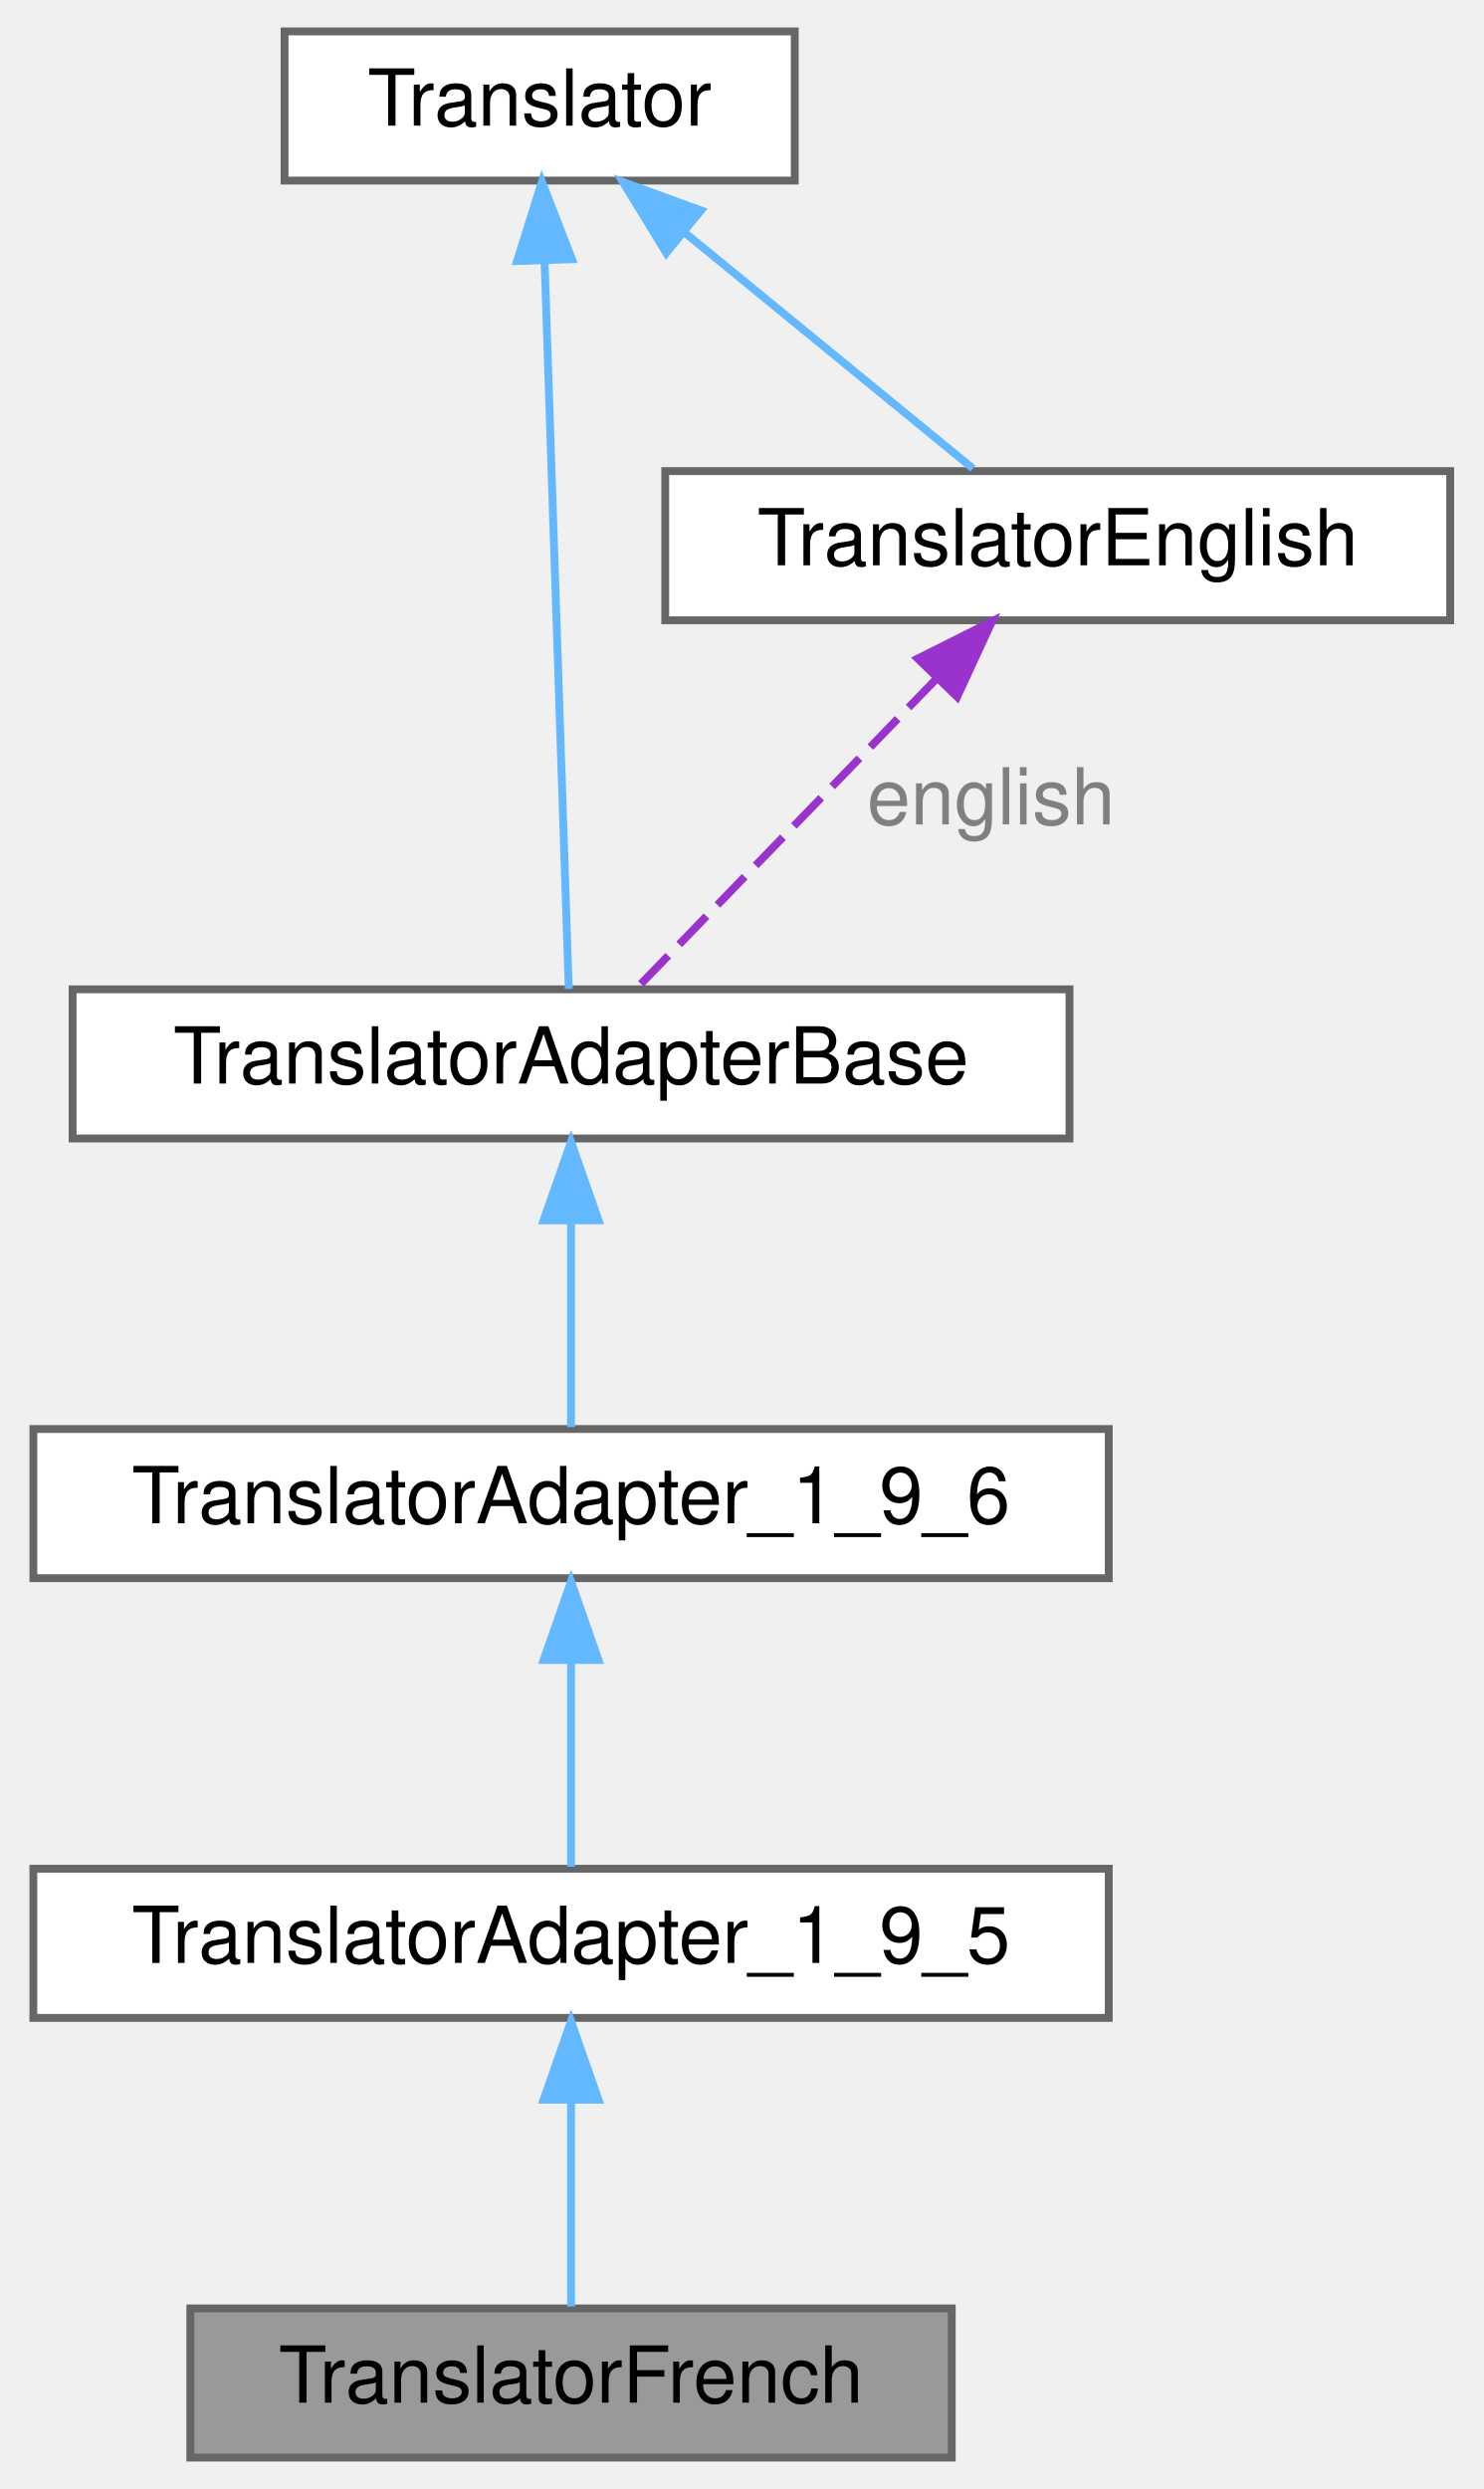
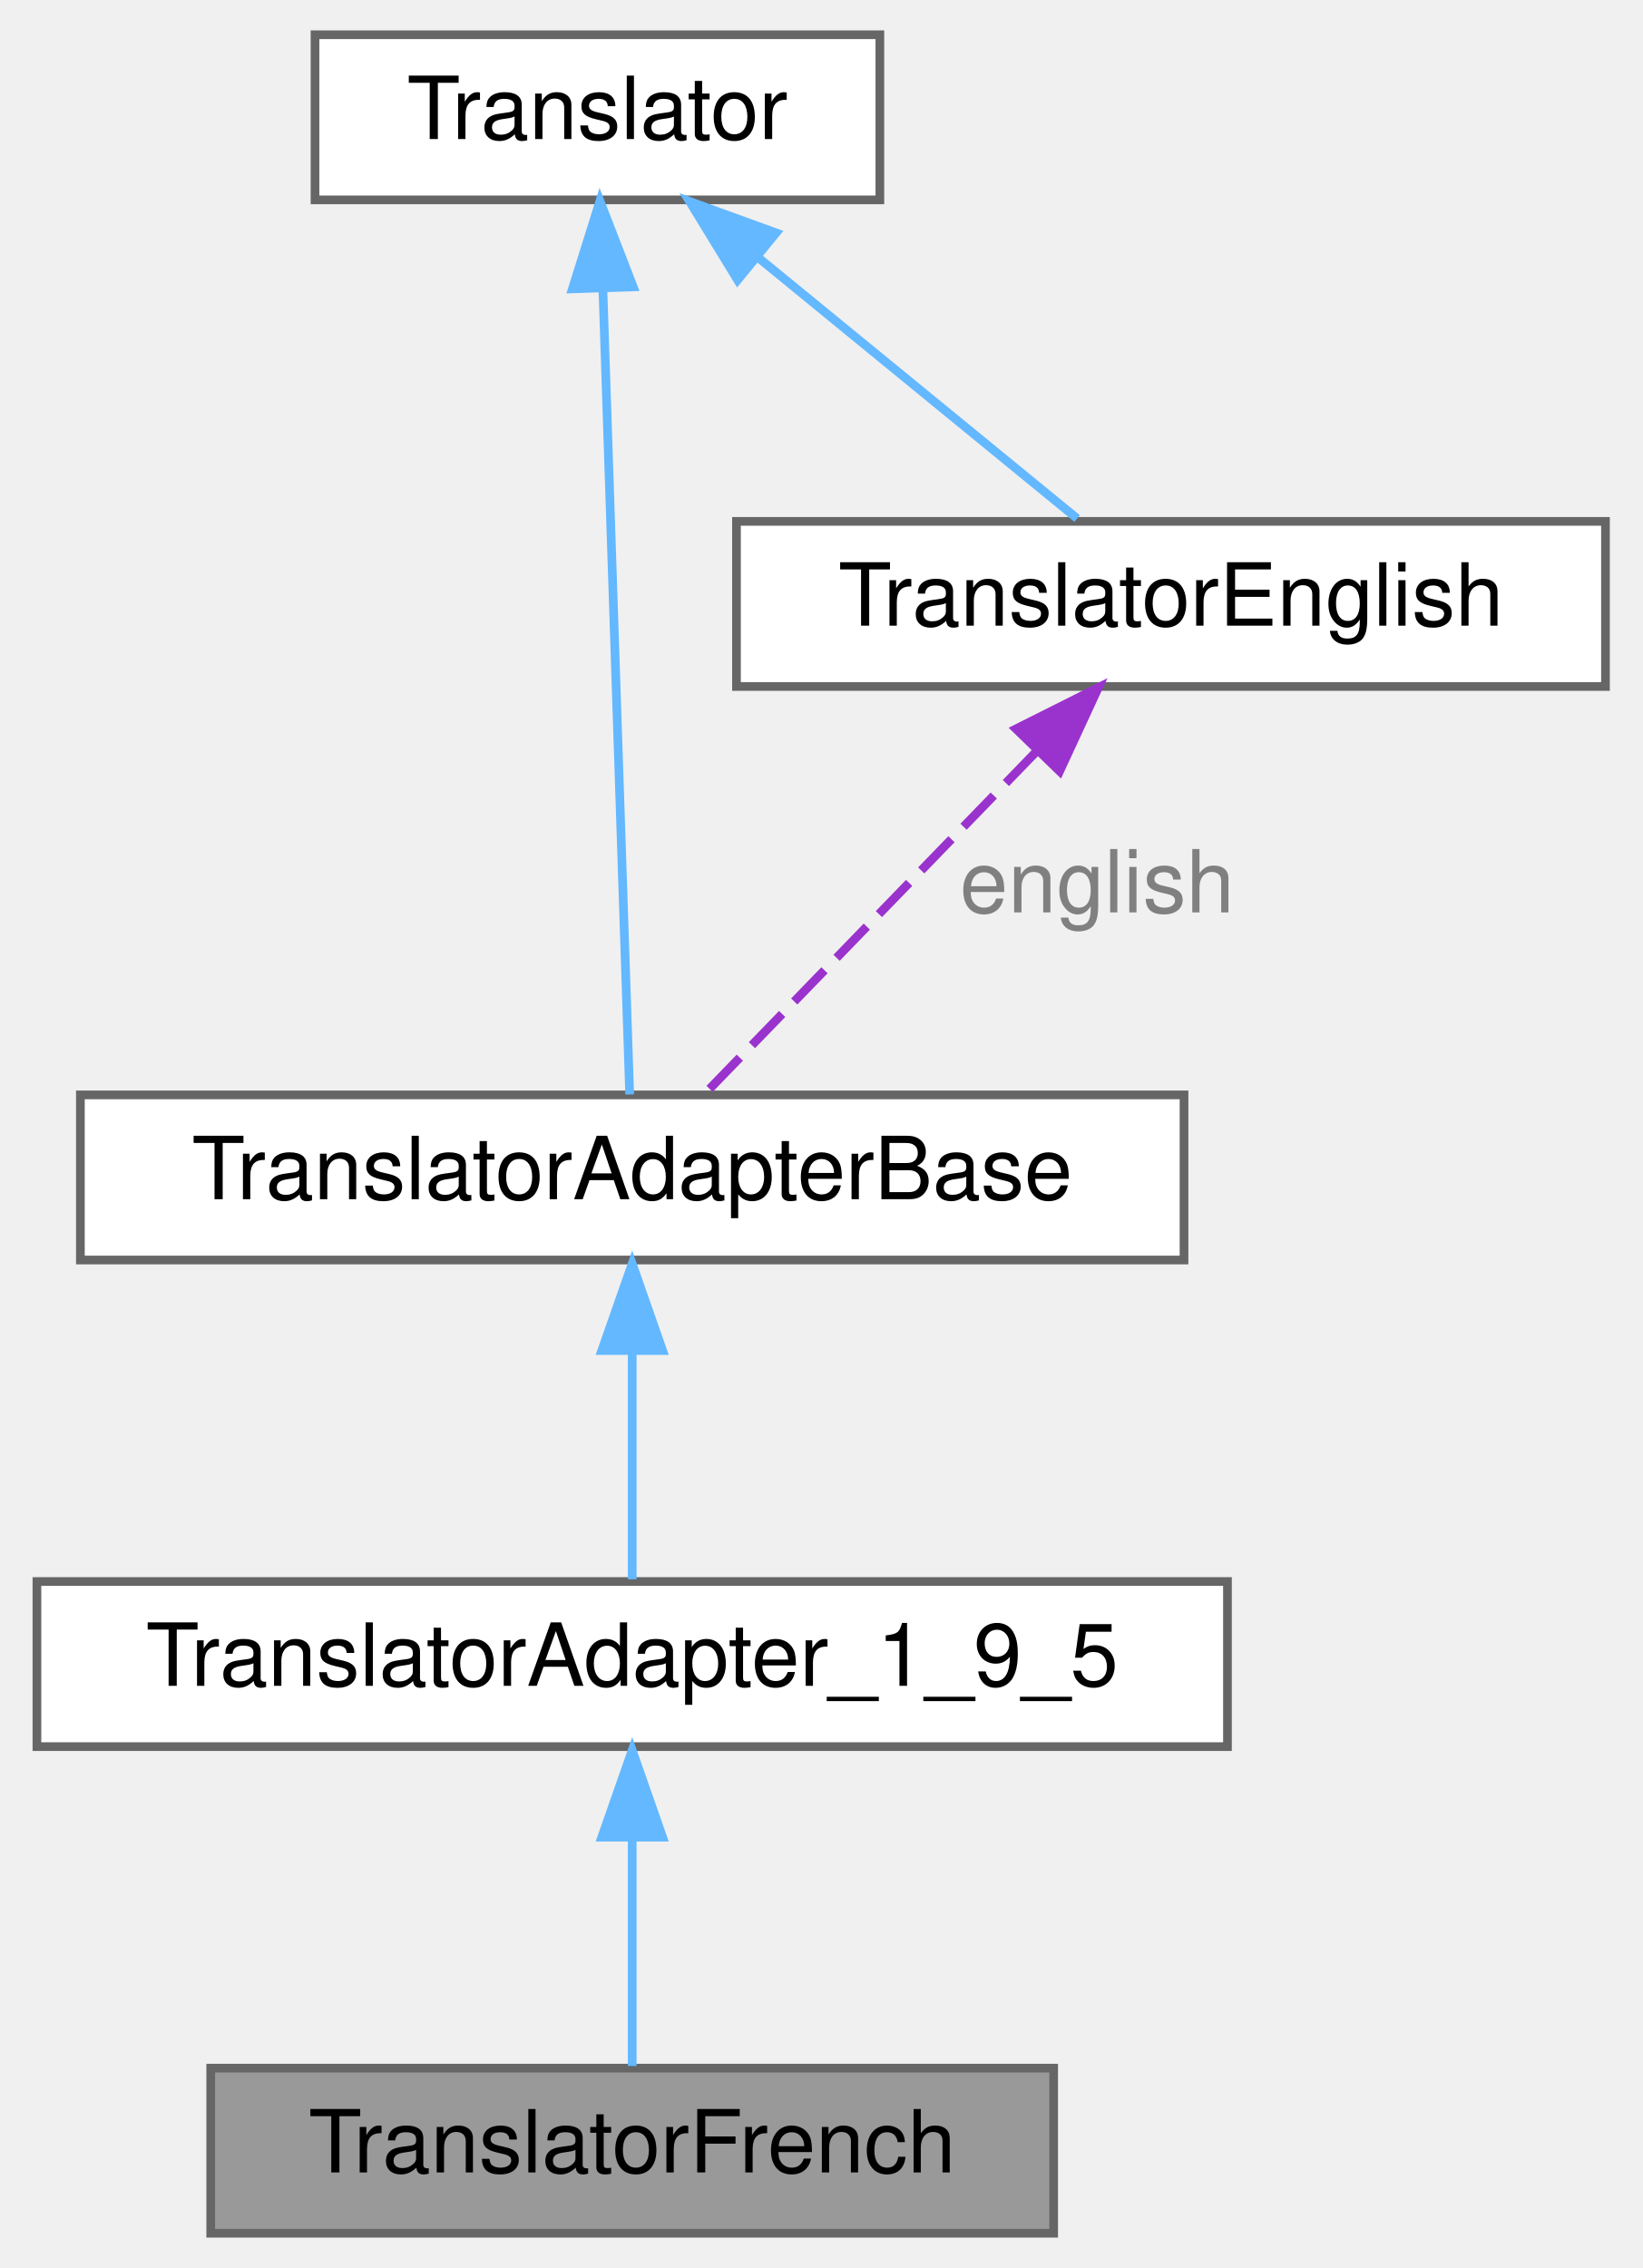
- <svg xmlns="http://www.w3.org/2000/svg" xmlns:xlink="http://www.w3.org/1999/xlink" width="189pt" height="317pt" viewBox="0.00 0.00 188.50 317.00">
-   <g id="graph0" class="graph" transform="scale(1 1) rotate(0) translate(4 313)">
+ <svg xmlns="http://www.w3.org/2000/svg" xmlns:xlink="http://www.w3.org/1999/xlink" width="189pt" height="261pt" viewBox="0.00 0.00 188.50 261.00">
+   <g id="graph0" class="graph" transform="scale(1 1) rotate(0) translate(4 257)">
    <g id="node1" class="node">
      <g id="a_node1">
        <a xlink:title=" ">
          <polygon fill="#999999" stroke="#666666" points="117,-19 20,-19 20,0 117,0 117,-19" />
          <text text-anchor="middle" x="68.5" y="-7" font-family="Helvetica,sans-Serif" font-size="10.00">TranslatorFrench</text>
        </a>
      </g>
    </g>
    <g id="node2" class="node">
      <g id="a_node2">
        <a xlink:href="../../dd/dba/class_translator_adapter__1__9__5.html" target="_top" xlink:title=" ">
          <polygon fill="white" stroke="#666666" points="137,-75 0,-75 0,-56 137,-56 137,-75" />
          <text text-anchor="middle" x="68.5" y="-63" font-family="Helvetica,sans-Serif" font-size="10.00">TranslatorAdapter_1_9_5</text>
        </a>
      </g>
    </g>
    <g id="edge1" class="edge">
      <path fill="none" stroke="#63b8ff" d="M68.5,-45.3C68.5,-36.41 68.5,-26.28 68.5,-19.25" />
      <polygon fill="#63b8ff" stroke="#63b8ff" points="65,-45.58 68.5,-55.58 72,-45.58 65,-45.58" />
    </g>
    <g id="node3" class="node">
      <g id="a_node3">
-         <a xlink:href="../../db/d71/class_translator_adapter__1__9__6.html" target="_top" xlink:title=" ">
-           <polygon fill="white" stroke="#666666" points="137,-131 0,-131 0,-112 137,-112 137,-131" />
-           <text text-anchor="middle" x="68.5" y="-119" font-family="Helvetica,sans-Serif" font-size="10.00">TranslatorAdapter_1_9_6</text>
+         <a xlink:href="../../db/d6c/class_translator_adapter_base.html" target="_top" xlink:title="Base of the translator adapter tree.">
+           <polygon fill="white" stroke="#666666" points="132,-131 5,-131 5,-112 132,-112 132,-131" />
+           <text text-anchor="middle" x="68.5" y="-119" font-family="Helvetica,sans-Serif" font-size="10.00">TranslatorAdapterBase</text>
        </a>
      </g>
    </g>
    <g id="edge2" class="edge">
      <path fill="none" stroke="#63b8ff" d="M68.5,-101.3C68.5,-92.41 68.5,-82.28 68.5,-75.25" />
      <polygon fill="#63b8ff" stroke="#63b8ff" points="65,-101.58 68.5,-111.58 72,-101.58 65,-101.58" />
    </g>
    <g id="node4" class="node">
      <g id="a_node4">
-         <a xlink:href="../../db/d6c/class_translator_adapter_base.html" target="_top" xlink:title="Base of the translator adapter tree.">
-           <polygon fill="white" stroke="#666666" points="132,-187 5,-187 5,-168 132,-168 132,-187" />
-           <text text-anchor="middle" x="68.5" y="-175" font-family="Helvetica,sans-Serif" font-size="10.00">TranslatorAdapterBase</text>
+         <a xlink:href="../../d8/dfb/class_translator.html" target="_top" xlink:title="Abstract base class for all translatable text fragments.">
+           <polygon fill="white" stroke="#666666" points="97,-253 32,-253 32,-234 97,-234 97,-253" />
+           <text text-anchor="middle" x="64.5" y="-241" font-family="Helvetica,sans-Serif" font-size="10.00">Translator</text>
        </a>
      </g>
    </g>
    <g id="edge3" class="edge">
-       <path fill="none" stroke="#63b8ff" d="M68.5,-157.3C68.5,-148.41 68.5,-138.28 68.5,-131.25" />
-       <polygon fill="#63b8ff" stroke="#63b8ff" points="65,-157.58 68.5,-167.58 72,-157.58 65,-157.58" />
+       <path fill="none" stroke="#63b8ff" d="M65.13,-223.65C66.01,-197.22 67.57,-150.26 68.21,-131.05" />
+       <polygon fill="#63b8ff" stroke="#63b8ff" points="61.62,-223.76 64.79,-233.87 68.62,-223.99 61.62,-223.76" />
    </g>
    <g id="node5" class="node">
      <g id="a_node5">
-         <a xlink:href="../../d8/dfb/class_translator.html" target="_top" xlink:title="Abstract base class for all translatable text fragments.">
-           <polygon fill="white" stroke="#666666" points="97,-309 32,-309 32,-290 97,-290 97,-309" />
-           <text text-anchor="middle" x="64.5" y="-297" font-family="Helvetica,sans-Serif" font-size="10.00">Translator</text>
+         <a xlink:href="../../d6/d78/class_translator_english.html" target="_top" xlink:title=" ">
+           <polygon fill="white" stroke="#666666" points="180.5,-197 80.5,-197 80.5,-178 180.5,-178 180.5,-197" />
+           <text text-anchor="middle" x="130.5" y="-185" font-family="Helvetica,sans-Serif" font-size="10.00">TranslatorEnglish</text>
        </a>
      </g>
    </g>
+     <g id="edge5" class="edge">
+       <path fill="none" stroke="#63b8ff" d="M83.05,-227.32C94.88,-217.65 109.79,-205.45 119.7,-197.33" />
+       <polygon fill="#63b8ff" stroke="#63b8ff" points="80.63,-224.78 75.1,-233.82 85.06,-230.2 80.63,-224.78" />
+     </g>
    <g id="edge4" class="edge">
-       <path fill="none" stroke="#63b8ff" d="M65.13,-279.65C66.01,-253.22 67.57,-206.26 68.21,-187.05" />
-       <polygon fill="#63b8ff" stroke="#63b8ff" points="61.62,-279.76 64.79,-289.87 68.62,-279.99 61.62,-279.76" />
-     </g>
-     <g id="node6" class="node">
-       <g id="a_node6">
-         <a xlink:href="../../d6/d78/class_translator_english.html" target="_top" xlink:title=" ">
-           <polygon fill="white" stroke="#666666" points="180.5,-253 80.5,-253 80.5,-234 180.5,-234 180.5,-253" />
-           <text text-anchor="middle" x="130.5" y="-241" font-family="Helvetica,sans-Serif" font-size="10.00">TranslatorEnglish</text>
-         </a>
-       </g>
-     </g>
-     <g id="edge6" class="edge">
-       <path fill="none" stroke="#63b8ff" d="M83.05,-283.32C94.88,-273.65 109.79,-261.45 119.7,-253.33" />
-       <polygon fill="#63b8ff" stroke="#63b8ff" points="80.63,-280.78 75.1,-289.82 85.06,-286.2 80.63,-280.78" />
-     </g>
-     <g id="edge5" class="edge">
-       <path fill="none" stroke="#9a32cd" stroke-dasharray="5,2" d="M114.98,-226.48C103.01,-214.12 86.9,-197.49 77.13,-187.41" />
-       <polygon fill="#9a32cd" stroke="#9a32cd" points="112.67,-229.12 122.14,-233.87 117.69,-224.25 112.67,-229.12" />
-       <text text-anchor="middle" x="122" y="-208" font-family="Helvetica,sans-Serif" font-size="10.00" fill="grey"> english</text>
+       <path fill="none" stroke="#9a32cd" stroke-dasharray="5,2" d="M114.98,-170.48C103.01,-158.12 86.9,-141.49 77.13,-131.41" />
+       <polygon fill="#9a32cd" stroke="#9a32cd" points="112.67,-173.12 122.14,-177.87 117.69,-168.25 112.67,-173.12" />
+       <text text-anchor="middle" x="122" y="-152" font-family="Helvetica,sans-Serif" font-size="10.00" fill="grey"> english</text>
    </g>
  </g>
</svg>
